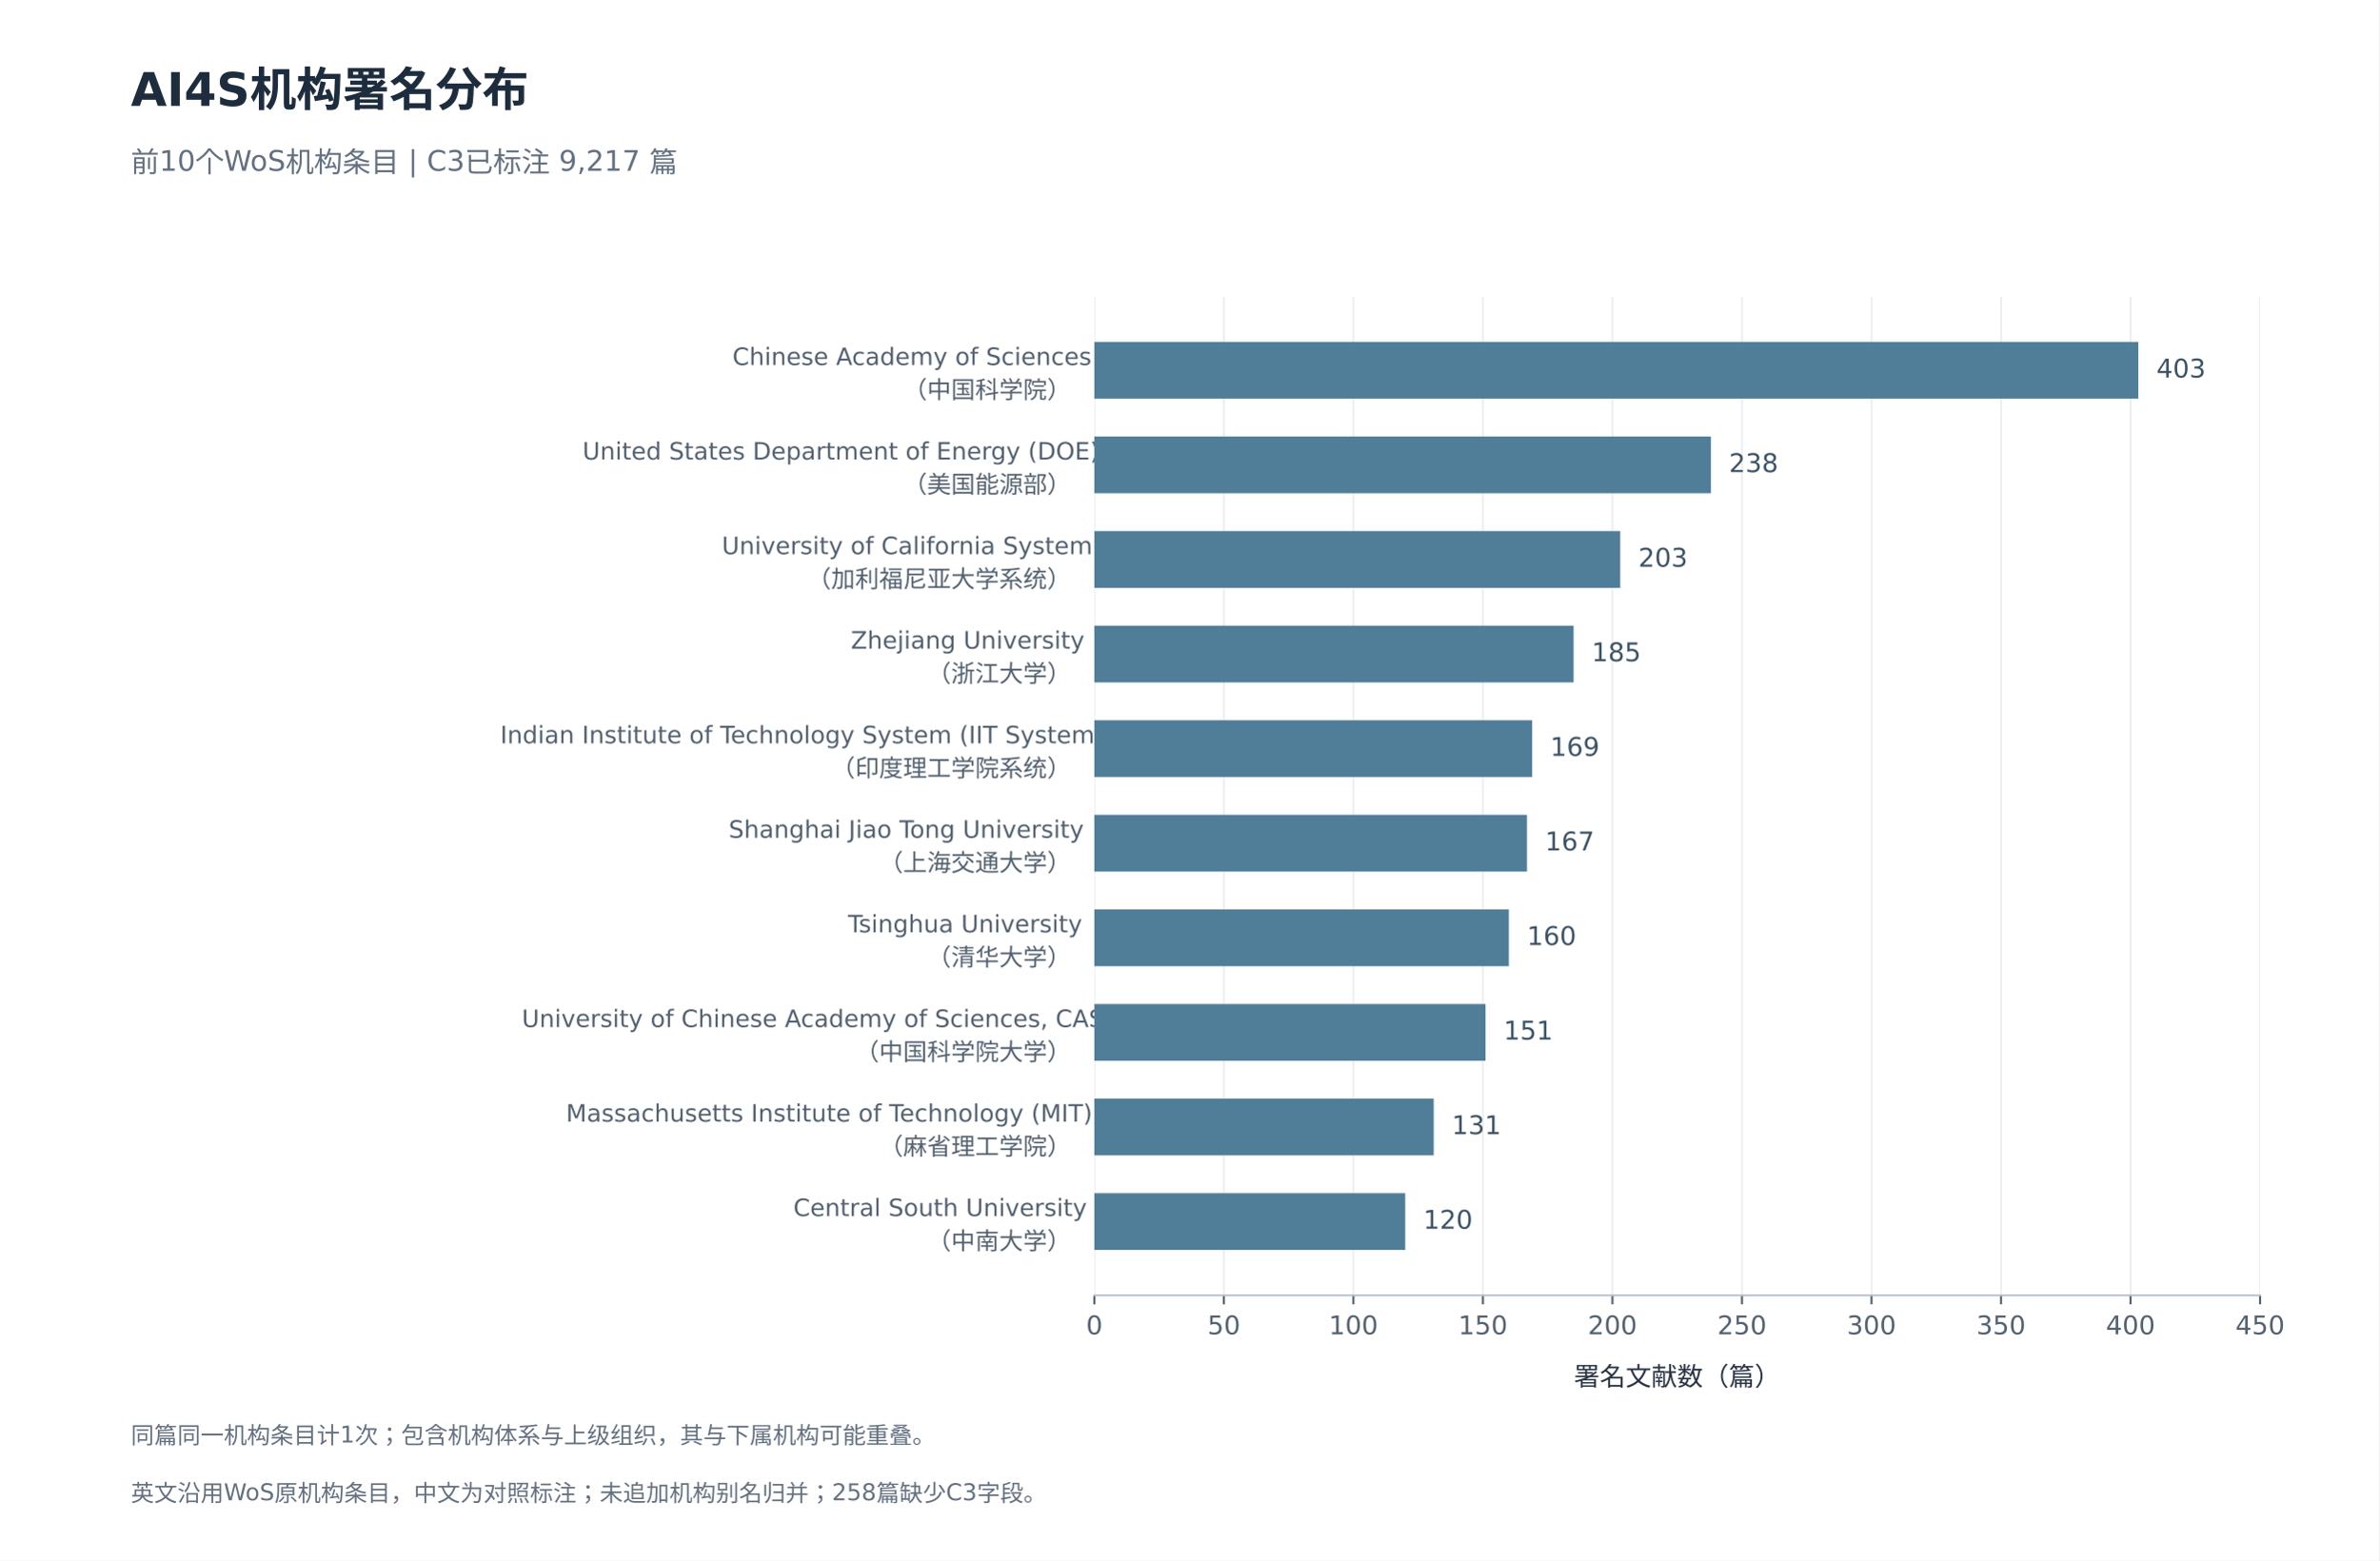
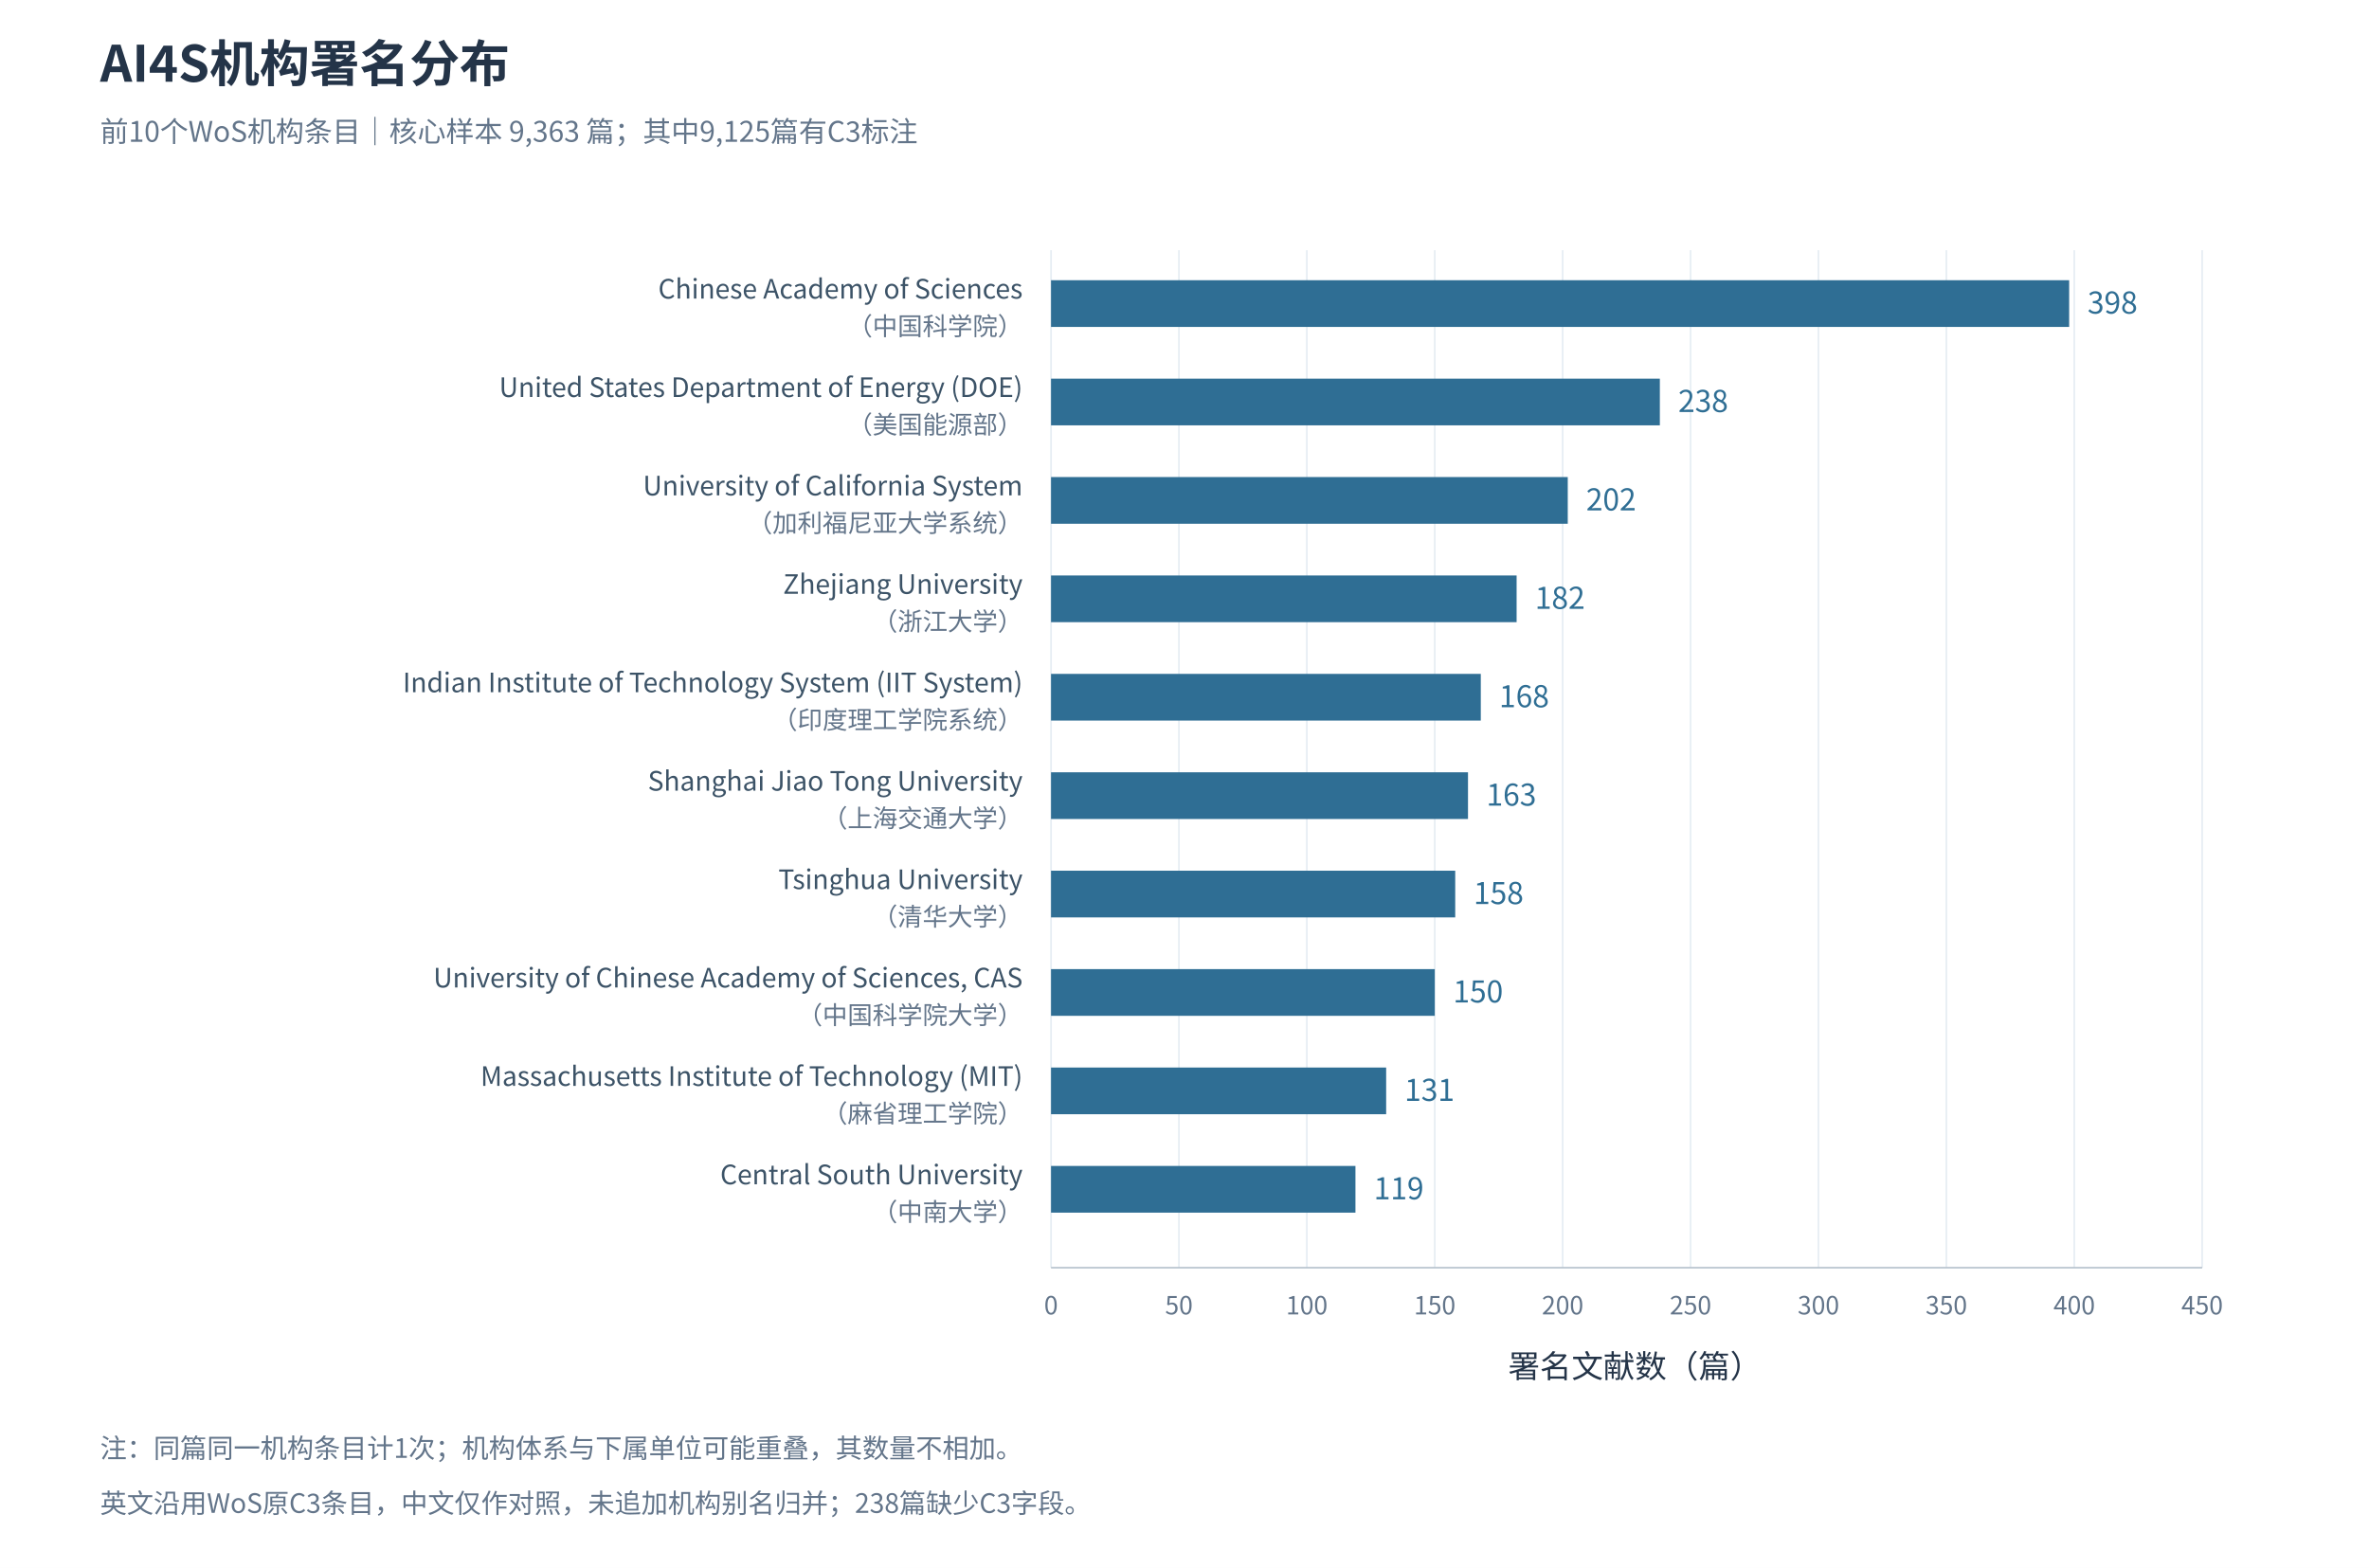
- <svg xmlns="http://www.w3.org/2000/svg" xmlns:xlink="http://www.w3.org/1999/xlink" width="921.6pt" height="604.8pt" viewBox="0 0 921.6 604.8" version="1.1">
-   <defs>
-     <style type="text/css">*{stroke-linejoin: round; stroke-linecap: butt}</style>
-   </defs>
-   <g id="figure_1">
-     <g id="patch_1">
-       <path d="M 0 604.8  L 921.6 604.8  L 921.6 0  L 0 0  z " style="fill: #ffffff" />
-     </g>
-     <g id="axes_1">
-       <g id="patch_2">
-         <path d="M 423.936 501.984  L 875.52 501.984  L 875.52 114.912  L 423.936 114.912  z " style="fill: #ffffff" />
-       </g>
-       <g id="matplotlib.axis_1">
-         <g id="xtick_1">
-           <g id="line2d_1">
-             <path d="M 423.936 501.984  L 423.936 114.912  " clip-path="url(#pe772f9d3e7)" style="fill: none; stroke: #e8edf2; stroke-width: 0.65; stroke-linecap: square" />
-           </g>
-           <g id="line2d_2">
-             <defs>
-               <path id="m2a58b6bcd6" d="M 0 0  L 0 3.5  " style="stroke: #536170; stroke-width: 0.8" />
-             </defs>
-             <g>
-               <use xlink:href="#m2a58b6bcd6" x="423.936" y="501.984" style="fill: #536170; stroke: #536170; stroke-width: 0.8" />
-             </g>
-           </g>
-           <g id="text_1">
-             <text style="font-size: 10px; font-family: 'Microsoft YaHei', 'DejaVu Sans', sans-serif; text-anchor: middle; fill: #536170" x="423.936" y="517.104" transform="rotate(-0 423.936 517.1041)">0</text>
-           </g>
-         </g>
-         <g id="xtick_2">
-           <g id="line2d_3">
-             <path d="M 474.112 501.984  L 474.112 114.912  " clip-path="url(#pe772f9d3e7)" style="fill: none; stroke: #e8edf2; stroke-width: 0.65; stroke-linecap: square" />
-           </g>
-           <g id="line2d_4">
-             <g>
-               <use xlink:href="#m2a58b6bcd6" x="474.112" y="501.984" style="fill: #536170; stroke: #536170; stroke-width: 0.8" />
-             </g>
-           </g>
-           <g id="text_2">
-             <text style="font-size: 10px; font-family: 'Microsoft YaHei', 'DejaVu Sans', sans-serif; text-anchor: middle; fill: #536170" x="474.112" y="517.104" transform="rotate(-0 474.112 517.1041)">50</text>
-           </g>
-         </g>
-         <g id="xtick_3">
-           <g id="line2d_5">
-             <path d="M 524.288 501.984  L 524.288 114.912  " clip-path="url(#pe772f9d3e7)" style="fill: none; stroke: #e8edf2; stroke-width: 0.65; stroke-linecap: square" />
-           </g>
-           <g id="line2d_6">
-             <g>
-               <use xlink:href="#m2a58b6bcd6" x="524.288" y="501.984" style="fill: #536170; stroke: #536170; stroke-width: 0.8" />
-             </g>
-           </g>
-           <g id="text_3">
-             <text style="font-size: 10px; font-family: 'Microsoft YaHei', 'DejaVu Sans', sans-serif; text-anchor: middle; fill: #536170" x="524.288" y="517.104" transform="rotate(-0 524.288 517.1041)">100</text>
-           </g>
-         </g>
-         <g id="xtick_4">
-           <g id="line2d_7">
-             <path d="M 574.464 501.984  L 574.464 114.912  " clip-path="url(#pe772f9d3e7)" style="fill: none; stroke: #e8edf2; stroke-width: 0.65; stroke-linecap: square" />
-           </g>
-           <g id="line2d_8">
-             <g>
-               <use xlink:href="#m2a58b6bcd6" x="574.464" y="501.984" style="fill: #536170; stroke: #536170; stroke-width: 0.8" />
-             </g>
-           </g>
-           <g id="text_4">
-             <text style="font-size: 10px; font-family: 'Microsoft YaHei', 'DejaVu Sans', sans-serif; text-anchor: middle; fill: #536170" x="574.464" y="517.104" transform="rotate(-0 574.464 517.1041)">150</text>
-           </g>
-         </g>
-         <g id="xtick_5">
-           <g id="line2d_9">
-             <path d="M 624.64 501.984  L 624.64 114.912  " clip-path="url(#pe772f9d3e7)" style="fill: none; stroke: #e8edf2; stroke-width: 0.65; stroke-linecap: square" />
-           </g>
-           <g id="line2d_10">
-             <g>
-               <use xlink:href="#m2a58b6bcd6" x="624.64" y="501.984" style="fill: #536170; stroke: #536170; stroke-width: 0.8" />
-             </g>
-           </g>
-           <g id="text_5">
-             <text style="font-size: 10px; font-family: 'Microsoft YaHei', 'DejaVu Sans', sans-serif; text-anchor: middle; fill: #536170" x="624.64" y="517.104" transform="rotate(-0 624.64 517.1041)">200</text>
-           </g>
-         </g>
-         <g id="xtick_6">
-           <g id="line2d_11">
-             <path d="M 674.816 501.984  L 674.816 114.912  " clip-path="url(#pe772f9d3e7)" style="fill: none; stroke: #e8edf2; stroke-width: 0.65; stroke-linecap: square" />
-           </g>
-           <g id="line2d_12">
-             <g>
-               <use xlink:href="#m2a58b6bcd6" x="674.816" y="501.984" style="fill: #536170; stroke: #536170; stroke-width: 0.8" />
-             </g>
-           </g>
-           <g id="text_6">
-             <text style="font-size: 10px; font-family: 'Microsoft YaHei', 'DejaVu Sans', sans-serif; text-anchor: middle; fill: #536170" x="674.816" y="517.104" transform="rotate(-0 674.816 517.1041)">250</text>
-           </g>
-         </g>
-         <g id="xtick_7">
-           <g id="line2d_13">
-             <path d="M 724.992 501.984  L 724.992 114.912  " clip-path="url(#pe772f9d3e7)" style="fill: none; stroke: #e8edf2; stroke-width: 0.65; stroke-linecap: square" />
-           </g>
-           <g id="line2d_14">
-             <g>
-               <use xlink:href="#m2a58b6bcd6" x="724.992" y="501.984" style="fill: #536170; stroke: #536170; stroke-width: 0.8" />
-             </g>
-           </g>
-           <g id="text_7">
-             <text style="font-size: 10px; font-family: 'Microsoft YaHei', 'DejaVu Sans', sans-serif; text-anchor: middle; fill: #536170" x="724.992" y="517.104" transform="rotate(-0 724.992 517.1041)">300</text>
-           </g>
-         </g>
-         <g id="xtick_8">
-           <g id="line2d_15">
-             <path d="M 775.168 501.984  L 775.168 114.912  " clip-path="url(#pe772f9d3e7)" style="fill: none; stroke: #e8edf2; stroke-width: 0.65; stroke-linecap: square" />
-           </g>
-           <g id="line2d_16">
-             <g>
-               <use xlink:href="#m2a58b6bcd6" x="775.168" y="501.984" style="fill: #536170; stroke: #536170; stroke-width: 0.8" />
-             </g>
-           </g>
-           <g id="text_8">
-             <text style="font-size: 10px; font-family: 'Microsoft YaHei', 'DejaVu Sans', sans-serif; text-anchor: middle; fill: #536170" x="775.168" y="517.104" transform="rotate(-0 775.168 517.1041)">350</text>
-           </g>
-         </g>
-         <g id="xtick_9">
-           <g id="line2d_17">
-             <path d="M 825.344 501.984  L 825.344 114.912  " clip-path="url(#pe772f9d3e7)" style="fill: none; stroke: #e8edf2; stroke-width: 0.65; stroke-linecap: square" />
-           </g>
-           <g id="line2d_18">
-             <g>
-               <use xlink:href="#m2a58b6bcd6" x="825.344" y="501.984" style="fill: #536170; stroke: #536170; stroke-width: 0.8" />
-             </g>
-           </g>
-           <g id="text_9">
-             <text style="font-size: 10px; font-family: 'Microsoft YaHei', 'DejaVu Sans', sans-serif; text-anchor: middle; fill: #536170" x="825.344" y="517.104" transform="rotate(-0 825.344 517.1041)">400</text>
-           </g>
-         </g>
-         <g id="xtick_10">
-           <g id="line2d_19">
-             <path d="M 875.52 501.984  L 875.52 114.912  " clip-path="url(#pe772f9d3e7)" style="fill: none; stroke: #e8edf2; stroke-width: 0.65; stroke-linecap: square" />
-           </g>
-           <g id="line2d_20">
-             <g>
-               <use xlink:href="#m2a58b6bcd6" x="875.52" y="501.984" style="fill: #536170; stroke: #536170; stroke-width: 0.8" />
-             </g>
-           </g>
-           <g id="text_10">
-             <text style="font-size: 10px; font-family: 'Microsoft YaHei', 'DejaVu Sans', sans-serif; text-anchor: middle; fill: #536170" x="875.52" y="517.104" transform="rotate(-0 875.52 517.1041)">450</text>
-           </g>
-         </g>
-         <g id="text_11">
-           <text style="font-size: 10px; font-family: 'Microsoft YaHei', 'DejaVu Sans', sans-serif; text-anchor: middle; fill: #283444" x="649.728" y="536.993" transform="rotate(-0 649.728 536.993)">署名文献数（篇）</text>
-         </g>
-       </g>
-       <g id="matplotlib.axis_2">
-         <g id="ytick_1">
-           <g id="line2d_21" />
-           <g id="text_12">
-             <text style="font-size: 9.3px; font-family: 'Microsoft YaHei', 'DejaVu Sans', sans-serif; fill: #536170" transform="translate(283.7435 141.4451)">Chinese Academy of Sciences</text>
-             <text style="font-size: 9.3px; font-family: 'Microsoft YaHei', 'DejaVu Sans', sans-serif; fill: #536170" transform="translate(349.836 154.3415)">（中国科学院）</text>
-           </g>
-         </g>
-         <g id="ytick_2">
-           <g id="line2d_22" />
-           <g id="text_13">
-             <text style="font-size: 9.3px; font-family: 'Microsoft YaHei', 'DejaVu Sans', sans-serif; fill: #536170" transform="translate(225.633 178.0884)">United States Department of Energy (DOE)</text>
-             <text style="font-size: 9.3px; font-family: 'Microsoft YaHei', 'DejaVu Sans', sans-serif; fill: #536170" transform="translate(349.836 191.0073)">（美国能源部）</text>
-           </g>
-         </g>
-         <g id="ytick_3">
-           <g id="line2d_23" />
-           <g id="text_14">
-             <text style="font-size: 9.3px; font-family: 'Microsoft YaHei', 'DejaVu Sans', sans-serif; fill: #536170" transform="translate(279.6166 214.7477)">University of California System</text>
-             <text style="font-size: 9.3px; font-family: 'Microsoft YaHei', 'DejaVu Sans', sans-serif; fill: #536170" transform="translate(312.636 227.6571)">（加利福尼亚大学系统）</text>
-           </g>
-         </g>
-         <g id="ytick_4">
-           <g id="line2d_24" />
-           <g id="text_15">
-             <text style="font-size: 9.3px; font-family: 'Microsoft YaHei', 'DejaVu Sans', sans-serif; fill: #536170" transform="translate(329.5998 251.359)">Zhejiang University</text>
-             <text style="font-size: 9.3px; font-family: 'Microsoft YaHei', 'DejaVu Sans', sans-serif; fill: #536170" transform="translate(359.136 264.3004)">（浙江大学）</text>
-           </g>
-         </g>
-         <g id="ytick_5">
-           <g id="line2d_25" />
-           <g id="text_16">
-             <text style="font-size: 9.3px; font-family: 'Microsoft YaHei', 'DejaVu Sans', sans-serif; fill: #536170" transform="translate(193.7733 288.0542)">Indian Institute of Technology System (IIT System)</text>
-             <text style="font-size: 9.3px; font-family: 'Microsoft YaHei', 'DejaVu Sans', sans-serif; fill: #536170" transform="translate(321.936 300.9688)">（印度理工学院系统）</text>
-           </g>
-         </g>
-         <g id="ytick_6">
-           <g id="line2d_26" />
-           <g id="text_17">
-             <text style="font-size: 9.3px; font-family: 'Microsoft YaHei', 'DejaVu Sans', sans-serif; fill: #536170" transform="translate(282.286 324.6681)">Shanghai Jiao Tong University</text>
-             <text style="font-size: 9.3px; font-family: 'Microsoft YaHei', 'DejaVu Sans', sans-serif; fill: #536170" transform="translate(340.536 337.6095)">（上海交通大学）</text>
-           </g>
-         </g>
-         <g id="ytick_7">
-           <g id="line2d_27" />
-           <g id="text_18">
-             <text style="font-size: 9.3px; font-family: 'Microsoft YaHei', 'DejaVu Sans', sans-serif; fill: #536170" transform="translate(328.5128 361.3226)">Tsinghua University</text>
-             <text style="font-size: 9.3px; font-family: 'Microsoft YaHei', 'DejaVu Sans', sans-serif; fill: #536170" transform="translate(359.136 374.2641)">（清华大学）</text>
-           </g>
-         </g>
-         <g id="ytick_8">
-           <g id="line2d_28" />
-           <g id="text_19">
-             <text style="font-size: 9.3px; font-family: 'Microsoft YaHei', 'DejaVu Sans', sans-serif; fill: #536170" transform="translate(202.1258 398.0269)">University of Chinese Academy of Sciences, CAS</text>
-             <text style="font-size: 9.3px; font-family: 'Microsoft YaHei', 'DejaVu Sans', sans-serif; fill: #536170" transform="translate(331.236 410.9233)">（中国科学院大学）</text>
-           </g>
-         </g>
-         <g id="ytick_9">
-           <g id="line2d_29" />
-           <g id="text_20">
-             <text style="font-size: 9.3px; font-family: 'Microsoft YaHei', 'DejaVu Sans', sans-serif; fill: #536170" transform="translate(219.2553 434.6815)">Massachusetts Institute of Technology (MIT)</text>
-             <text style="font-size: 9.3px; font-family: 'Microsoft YaHei', 'DejaVu Sans', sans-serif; fill: #536170" transform="translate(340.536 447.5779)">（麻省理工学院）</text>
-           </g>
-         </g>
-         <g id="ytick_10">
-           <g id="line2d_30" />
-           <g id="text_21">
-             <text style="font-size: 9.3px; font-family: 'Microsoft YaHei', 'DejaVu Sans', sans-serif; fill: #536170" transform="translate(307.335 471.2863)">Central South University</text>
-             <text style="font-size: 9.3px; font-family: 'Microsoft YaHei', 'DejaVu Sans', sans-serif; fill: #536170" transform="translate(359.136 484.2277)">（中南大学）</text>
-           </g>
-         </g>
-       </g>
-       <g id="patch_3">
-         <path d="M 423.936 132.506  L 828.355 132.506  L 828.355 154.499  L 423.936 154.499  z " clip-path="url(#pe772f9d3e7)" style="fill: #507e99" />
-       </g>
-       <g id="patch_4">
-         <path d="M 423.936 169.161  L 662.774 169.161  L 662.774 191.153  L 423.936 191.153  z " clip-path="url(#pe772f9d3e7)" style="fill: #507e99" />
-       </g>
-       <g id="patch_5">
-         <path d="M 423.936 205.815  L 627.651 205.815  L 627.651 227.808  L 423.936 227.808  z " clip-path="url(#pe772f9d3e7)" style="fill: #507e99" />
-       </g>
-       <g id="patch_6">
-         <path d="M 423.936 242.47  L 609.587 242.47  L 609.587 264.463  L 423.936 264.463  z " clip-path="url(#pe772f9d3e7)" style="fill: #507e99" />
-       </g>
-       <g id="patch_7">
-         <path d="M 423.936 279.124  L 593.531 279.124  L 593.531 301.117  L 423.936 301.117  z " clip-path="url(#pe772f9d3e7)" style="fill: #507e99" />
-       </g>
-       <g id="patch_8">
-         <path d="M 423.936 315.779  L 591.524 315.779  L 591.524 337.772  L 423.936 337.772  z " clip-path="url(#pe772f9d3e7)" style="fill: #507e99" />
-       </g>
-       <g id="patch_9">
-         <path d="M 423.936 352.433  L 584.499 352.433  L 584.499 374.426  L 423.936 374.426  z " clip-path="url(#pe772f9d3e7)" style="fill: #507e99" />
-       </g>
-       <g id="patch_10">
-         <path d="M 423.936 389.088  L 575.468 389.088  L 575.468 411.081  L 423.936 411.081  z " clip-path="url(#pe772f9d3e7)" style="fill: #507e99" />
-       </g>
-       <g id="patch_11">
-         <path d="M 423.936 425.743  L 555.397 425.743  L 555.397 447.735  L 423.936 447.735  z " clip-path="url(#pe772f9d3e7)" style="fill: #507e99" />
-       </g>
-       <g id="patch_12">
-         <path d="M 423.936 462.397  L 544.358 462.397  L 544.358 484.39  L 423.936 484.39  z " clip-path="url(#pe772f9d3e7)" style="fill: #507e99" />
-       </g>
-       <g id="patch_13">
-         <path d="M 423.936 501.984  L 875.52 501.984  " style="fill: none; stroke: #b6bec8; stroke-width: 0.7; stroke-linejoin: miter; stroke-linecap: square" />
-       </g>
-       <g id="text_22">
-         <text style="font-size: 10px; font-family: 'Microsoft YaHei', 'DejaVu Sans', sans-serif; text-anchor: start; fill: #3c5367" x="835.379" y="146.296" transform="rotate(-0 835.3792 146.2955)">403</text>
-       </g>
-       <g id="text_23">
-         <text style="font-size: 10px; font-family: 'Microsoft YaHei', 'DejaVu Sans', sans-serif; text-anchor: start; fill: #3c5367" x="669.798" y="182.95" transform="rotate(-0 669.7984 182.9501)">238</text>
-       </g>
-       <g id="text_24">
-         <text style="font-size: 10px; font-family: 'Microsoft YaHei', 'DejaVu Sans', sans-serif; text-anchor: start; fill: #3c5367" x="634.675" y="219.605" transform="rotate(-0 634.6752 219.6046)">203</text>
-       </g>
-       <g id="text_25">
-         <text style="font-size: 10px; font-family: 'Microsoft YaHei', 'DejaVu Sans', sans-serif; text-anchor: start; fill: #3c5367" x="616.612" y="256.259" transform="rotate(-0 616.6118 256.2592)">185</text>
-       </g>
-       <g id="text_26">
-         <text style="font-size: 10px; font-family: 'Microsoft YaHei', 'DejaVu Sans', sans-serif; text-anchor: start; fill: #3c5367" x="600.556" y="292.914" transform="rotate(-0 600.5555 292.9137)">169</text>
-       </g>
-       <g id="text_27">
-         <text style="font-size: 10px; font-family: 'Microsoft YaHei', 'DejaVu Sans', sans-serif; text-anchor: start; fill: #3c5367" x="598.548" y="329.568" transform="rotate(-0 598.5485 329.5682)">167</text>
-       </g>
-       <g id="text_28">
-         <text style="font-size: 10px; font-family: 'Microsoft YaHei', 'DejaVu Sans', sans-serif; text-anchor: start; fill: #3c5367" x="591.524" y="366.223" transform="rotate(-0 591.5238 366.2228)">160</text>
-       </g>
-       <g id="text_29">
-         <text style="font-size: 10px; font-family: 'Microsoft YaHei', 'DejaVu Sans', sans-serif; text-anchor: start; fill: #3c5367" x="582.492" y="402.877" transform="rotate(-0 582.4922 402.8773)">151</text>
-       </g>
-       <g id="text_30">
-         <text style="font-size: 10px; font-family: 'Microsoft YaHei', 'DejaVu Sans', sans-serif; text-anchor: start; fill: #3c5367" x="562.422" y="439.532" transform="rotate(-0 562.4218 439.5319)">131</text>
-       </g>
-       <g id="text_31">
-         <text style="font-size: 10px; font-family: 'Microsoft YaHei', 'DejaVu Sans', sans-serif; text-anchor: start; fill: #3c5367" x="551.383" y="476.186" transform="rotate(-0 551.383 476.1864)">120</text>
-       </g>
-     </g>
-     <g id="text_32">
-       <text style="font-weight: 700; font-size: 18px; font-family: 'Microsoft YaHei', 'DejaVu Sans', sans-serif; text-anchor: start; fill: #1d2d3e" x="50.688" y="41.045" transform="rotate(-0 50.688 41.04484)">AI4S机构署名分布</text>
-     </g>
-     <g id="text_33">
-       <text style="font-size: 11px; font-family: 'Microsoft YaHei', 'DejaVu Sans', sans-serif; text-anchor: start; fill: #637080" x="50.688" y="66.679" transform="rotate(-0 50.688 66.67881)">前10个WoS机构条目  |  C3已标注 9,217 篇</text>
-     </g>
-     <g id="text_34">
-       <text style="font-size: 9px; font-family: 'Microsoft YaHei', 'DejaVu Sans', sans-serif; text-anchor: start; fill: #637080" x="50.688" y="559.44" transform="rotate(-0 50.688 559.44)">同篇同一机构条目计1次；包含机构体系与上级组织，其与下属机构可能重叠。</text>
-     </g>
-     <g id="text_35">
-       <text style="font-size: 9px; font-family: 'Microsoft YaHei', 'DejaVu Sans', sans-serif; text-anchor: start; fill: #637080" x="50.688" y="581.818" transform="rotate(-0 50.688 581.8176)">英文沿用WoS原机构条目，中文为对照标注；未追加机构别名归并；258篇缺少C3字段。</text>
-     </g>
-   </g>
-   <defs>
-     <clipPath id="pe772f9d3e7">
-       <rect x="423.936" y="114.912" width="451.584" height="387.072" />
-     </clipPath>
-   </defs>
+ <svg xmlns="http://www.w3.org/2000/svg" width="1420" height="940" viewBox="0 0 1420 940" role="img" aria-labelledby="title desc">
+   <style>text{font-family:"Microsoft YaHei","Noto Sans CJK SC",Arial,sans-serif}</style>
+   <rect width="1420" height="940" fill="white" />
+   <text x="60.00" y="49.00" font-size="30" fill="#243448" text-anchor="start" font-weight="700">AI4S机构署名分布</text>
+   <text x="60.00" y="85.00" font-size="17" fill="#63758A" text-anchor="start" font-weight="400">前10个WoS机构条目｜核心样本 9,363 篇；其中9,125篇有C3标注</text>
+   <line x1="630.00" y1="150.00" x2="630.00" y2="760.00" stroke="#E6EDF3" stroke-width="1" />
+   <text x="630.00" y="788.00" font-size="15" fill="#63758A" text-anchor="middle" font-weight="400">0</text>
+   <line x1="706.67" y1="150.00" x2="706.67" y2="760.00" stroke="#E6EDF3" stroke-width="1" />
+   <text x="706.67" y="788.00" font-size="15" fill="#63758A" text-anchor="middle" font-weight="400">50</text>
+   <line x1="783.33" y1="150.00" x2="783.33" y2="760.00" stroke="#E6EDF3" stroke-width="1" />
+   <text x="783.33" y="788.00" font-size="15" fill="#63758A" text-anchor="middle" font-weight="400">100</text>
+   <line x1="860.00" y1="150.00" x2="860.00" y2="760.00" stroke="#E6EDF3" stroke-width="1" />
+   <text x="860.00" y="788.00" font-size="15" fill="#63758A" text-anchor="middle" font-weight="400">150</text>
+   <line x1="936.67" y1="150.00" x2="936.67" y2="760.00" stroke="#E6EDF3" stroke-width="1" />
+   <text x="936.67" y="788.00" font-size="15" fill="#63758A" text-anchor="middle" font-weight="400">200</text>
+   <line x1="1013.33" y1="150.00" x2="1013.33" y2="760.00" stroke="#E6EDF3" stroke-width="1" />
+   <text x="1013.33" y="788.00" font-size="15" fill="#63758A" text-anchor="middle" font-weight="400">250</text>
+   <line x1="1090.00" y1="150.00" x2="1090.00" y2="760.00" stroke="#E6EDF3" stroke-width="1" />
+   <text x="1090.00" y="788.00" font-size="15" fill="#63758A" text-anchor="middle" font-weight="400">300</text>
+   <line x1="1166.67" y1="150.00" x2="1166.67" y2="760.00" stroke="#E6EDF3" stroke-width="1" />
+   <text x="1166.67" y="788.00" font-size="15" fill="#63758A" text-anchor="middle" font-weight="400">350</text>
+   <line x1="1243.33" y1="150.00" x2="1243.33" y2="760.00" stroke="#E6EDF3" stroke-width="1" />
+   <text x="1243.33" y="788.00" font-size="15" fill="#63758A" text-anchor="middle" font-weight="400">400</text>
+   <line x1="1320.00" y1="150.00" x2="1320.00" y2="760.00" stroke="#E6EDF3" stroke-width="1" />
+   <text x="1320.00" y="788.00" font-size="15" fill="#63758A" text-anchor="middle" font-weight="400">450</text>
+   <line x1="630.00" y1="760.00" x2="1320.00" y2="760.00" stroke="#B9C4CF" stroke-width="1" />
+   <rect x="630.00" y="168.00" width="610.27" height="28.00" fill="#2F6E94" rx="0" data-count="398" />
+   <text x="613.00" y="179.00" font-size="16" fill="#3C5367" text-anchor="end" font-weight="400">Chinese Academy of Sciences</text>
+   <text x="613.00" y="201.00" font-size="15" fill="#63758A" text-anchor="end" font-weight="400">（中国科学院）</text>
+   <text x="1251.27" y="188.00" font-size="18" fill="#2F6E94" text-anchor="start" font-weight="400">398</text>
+   <rect x="630.00" y="227.00" width="364.93" height="28.00" fill="#2F6E94" rx="0" data-count="238" />
+   <text x="613.00" y="238.00" font-size="16" fill="#3C5367" text-anchor="end" font-weight="400">United States Department of Energy (DOE)</text>
+   <text x="613.00" y="260.00" font-size="15" fill="#63758A" text-anchor="end" font-weight="400">（美国能源部）</text>
+   <text x="1005.93" y="247.00" font-size="18" fill="#2F6E94" text-anchor="start" font-weight="400">238</text>
+   <rect x="630.00" y="286.00" width="309.73" height="28.00" fill="#2F6E94" rx="0" data-count="202" />
+   <text x="613.00" y="297.00" font-size="16" fill="#3C5367" text-anchor="end" font-weight="400">University of California System</text>
+   <text x="613.00" y="319.00" font-size="15" fill="#63758A" text-anchor="end" font-weight="400">（加利福尼亚大学系统）</text>
+   <text x="950.73" y="306.00" font-size="18" fill="#2F6E94" text-anchor="start" font-weight="400">202</text>
+   <rect x="630.00" y="345.00" width="279.07" height="28.00" fill="#2F6E94" rx="0" data-count="182" />
+   <text x="613.00" y="356.00" font-size="16" fill="#3C5367" text-anchor="end" font-weight="400">Zhejiang University</text>
+   <text x="613.00" y="378.00" font-size="15" fill="#63758A" text-anchor="end" font-weight="400">（浙江大学）</text>
+   <text x="920.07" y="365.00" font-size="18" fill="#2F6E94" text-anchor="start" font-weight="400">182</text>
+   <rect x="630.00" y="404.00" width="257.60" height="28.00" fill="#2F6E94" rx="0" data-count="168" />
+   <text x="613.00" y="415.00" font-size="16" fill="#3C5367" text-anchor="end" font-weight="400">Indian Institute of Technology System (IIT System)</text>
+   <text x="613.00" y="437.00" font-size="15" fill="#63758A" text-anchor="end" font-weight="400">（印度理工学院系统）</text>
+   <text x="898.60" y="424.00" font-size="18" fill="#2F6E94" text-anchor="start" font-weight="400">168</text>
+   <rect x="630.00" y="463.00" width="249.93" height="28.00" fill="#2F6E94" rx="0" data-count="163" />
+   <text x="613.00" y="474.00" font-size="16" fill="#3C5367" text-anchor="end" font-weight="400">Shanghai Jiao Tong University</text>
+   <text x="613.00" y="496.00" font-size="15" fill="#63758A" text-anchor="end" font-weight="400">（上海交通大学）</text>
+   <text x="890.93" y="483.00" font-size="18" fill="#2F6E94" text-anchor="start" font-weight="400">163</text>
+   <rect x="630.00" y="522.00" width="242.27" height="28.00" fill="#2F6E94" rx="0" data-count="158" />
+   <text x="613.00" y="533.00" font-size="16" fill="#3C5367" text-anchor="end" font-weight="400">Tsinghua University</text>
+   <text x="613.00" y="555.00" font-size="15" fill="#63758A" text-anchor="end" font-weight="400">（清华大学）</text>
+   <text x="883.27" y="542.00" font-size="18" fill="#2F6E94" text-anchor="start" font-weight="400">158</text>
+   <rect x="630.00" y="581.00" width="230.00" height="28.00" fill="#2F6E94" rx="0" data-count="150" />
+   <text x="613.00" y="592.00" font-size="16" fill="#3C5367" text-anchor="end" font-weight="400">University of Chinese Academy of Sciences, CAS</text>
+   <text x="613.00" y="614.00" font-size="15" fill="#63758A" text-anchor="end" font-weight="400">（中国科学院大学）</text>
+   <text x="871.00" y="601.00" font-size="18" fill="#2F6E94" text-anchor="start" font-weight="400">150</text>
+   <rect x="630.00" y="640.00" width="200.87" height="28.00" fill="#2F6E94" rx="0" data-count="131" />
+   <text x="613.00" y="651.00" font-size="16" fill="#3C5367" text-anchor="end" font-weight="400">Massachusetts Institute of Technology (MIT)</text>
+   <text x="613.00" y="673.00" font-size="15" fill="#63758A" text-anchor="end" font-weight="400">（麻省理工学院）</text>
+   <text x="841.87" y="660.00" font-size="18" fill="#2F6E94" text-anchor="start" font-weight="400">131</text>
+   <rect x="630.00" y="699.00" width="182.47" height="28.00" fill="#2F6E94" rx="0" data-count="119" />
+   <text x="613.00" y="710.00" font-size="16" fill="#3C5367" text-anchor="end" font-weight="400">Central South University</text>
+   <text x="613.00" y="732.00" font-size="15" fill="#63758A" text-anchor="end" font-weight="400">（中南大学）</text>
+   <text x="823.47" y="719.00" font-size="18" fill="#2F6E94" text-anchor="start" font-weight="400">119</text>
+   <text x="980.00" y="826.00" font-size="19" fill="#243448" text-anchor="middle" font-weight="400">署名文献数（篇）</text>
+   <text x="60.00" y="874.00" font-size="16" fill="#63758A" text-anchor="start" font-weight="400">注：同篇同一机构条目计1次；机构体系与下属单位可能重叠，其数量不相加。</text>
+   <text x="60.00" y="907.00" font-size="16" fill="#63758A" text-anchor="start" font-weight="400">英文沿用WoS原C3条目，中文仅作对照，未追加机构别名归并；238篇缺少C3字段。</text>
</svg>
